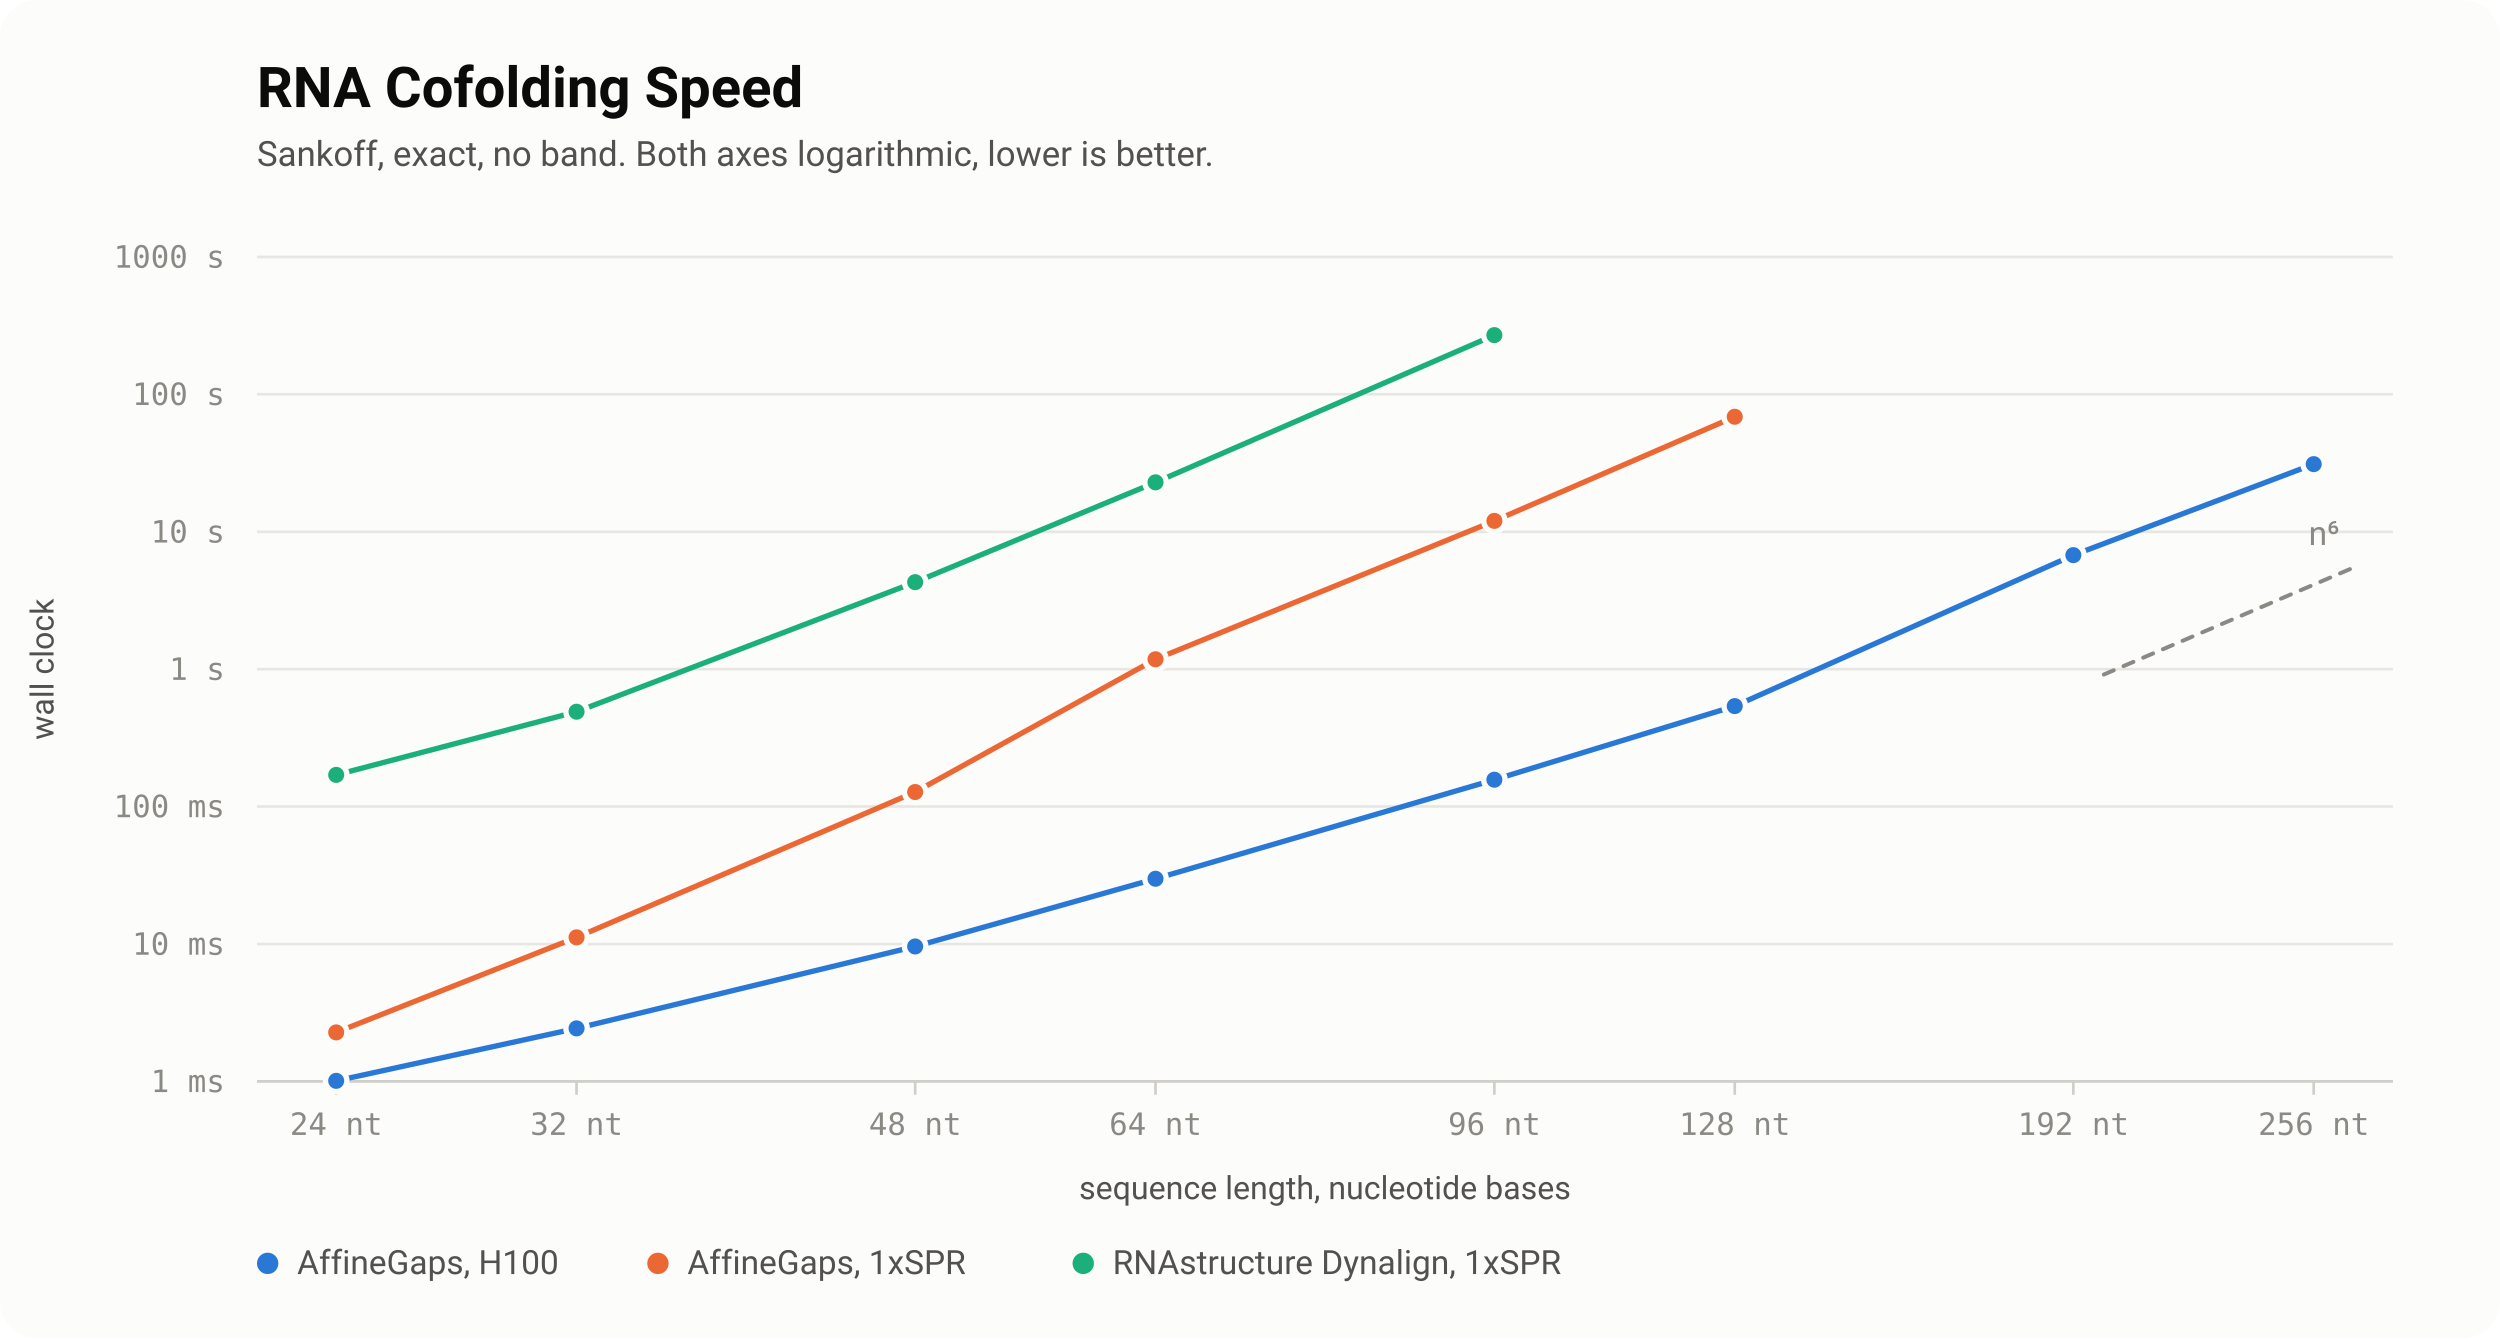
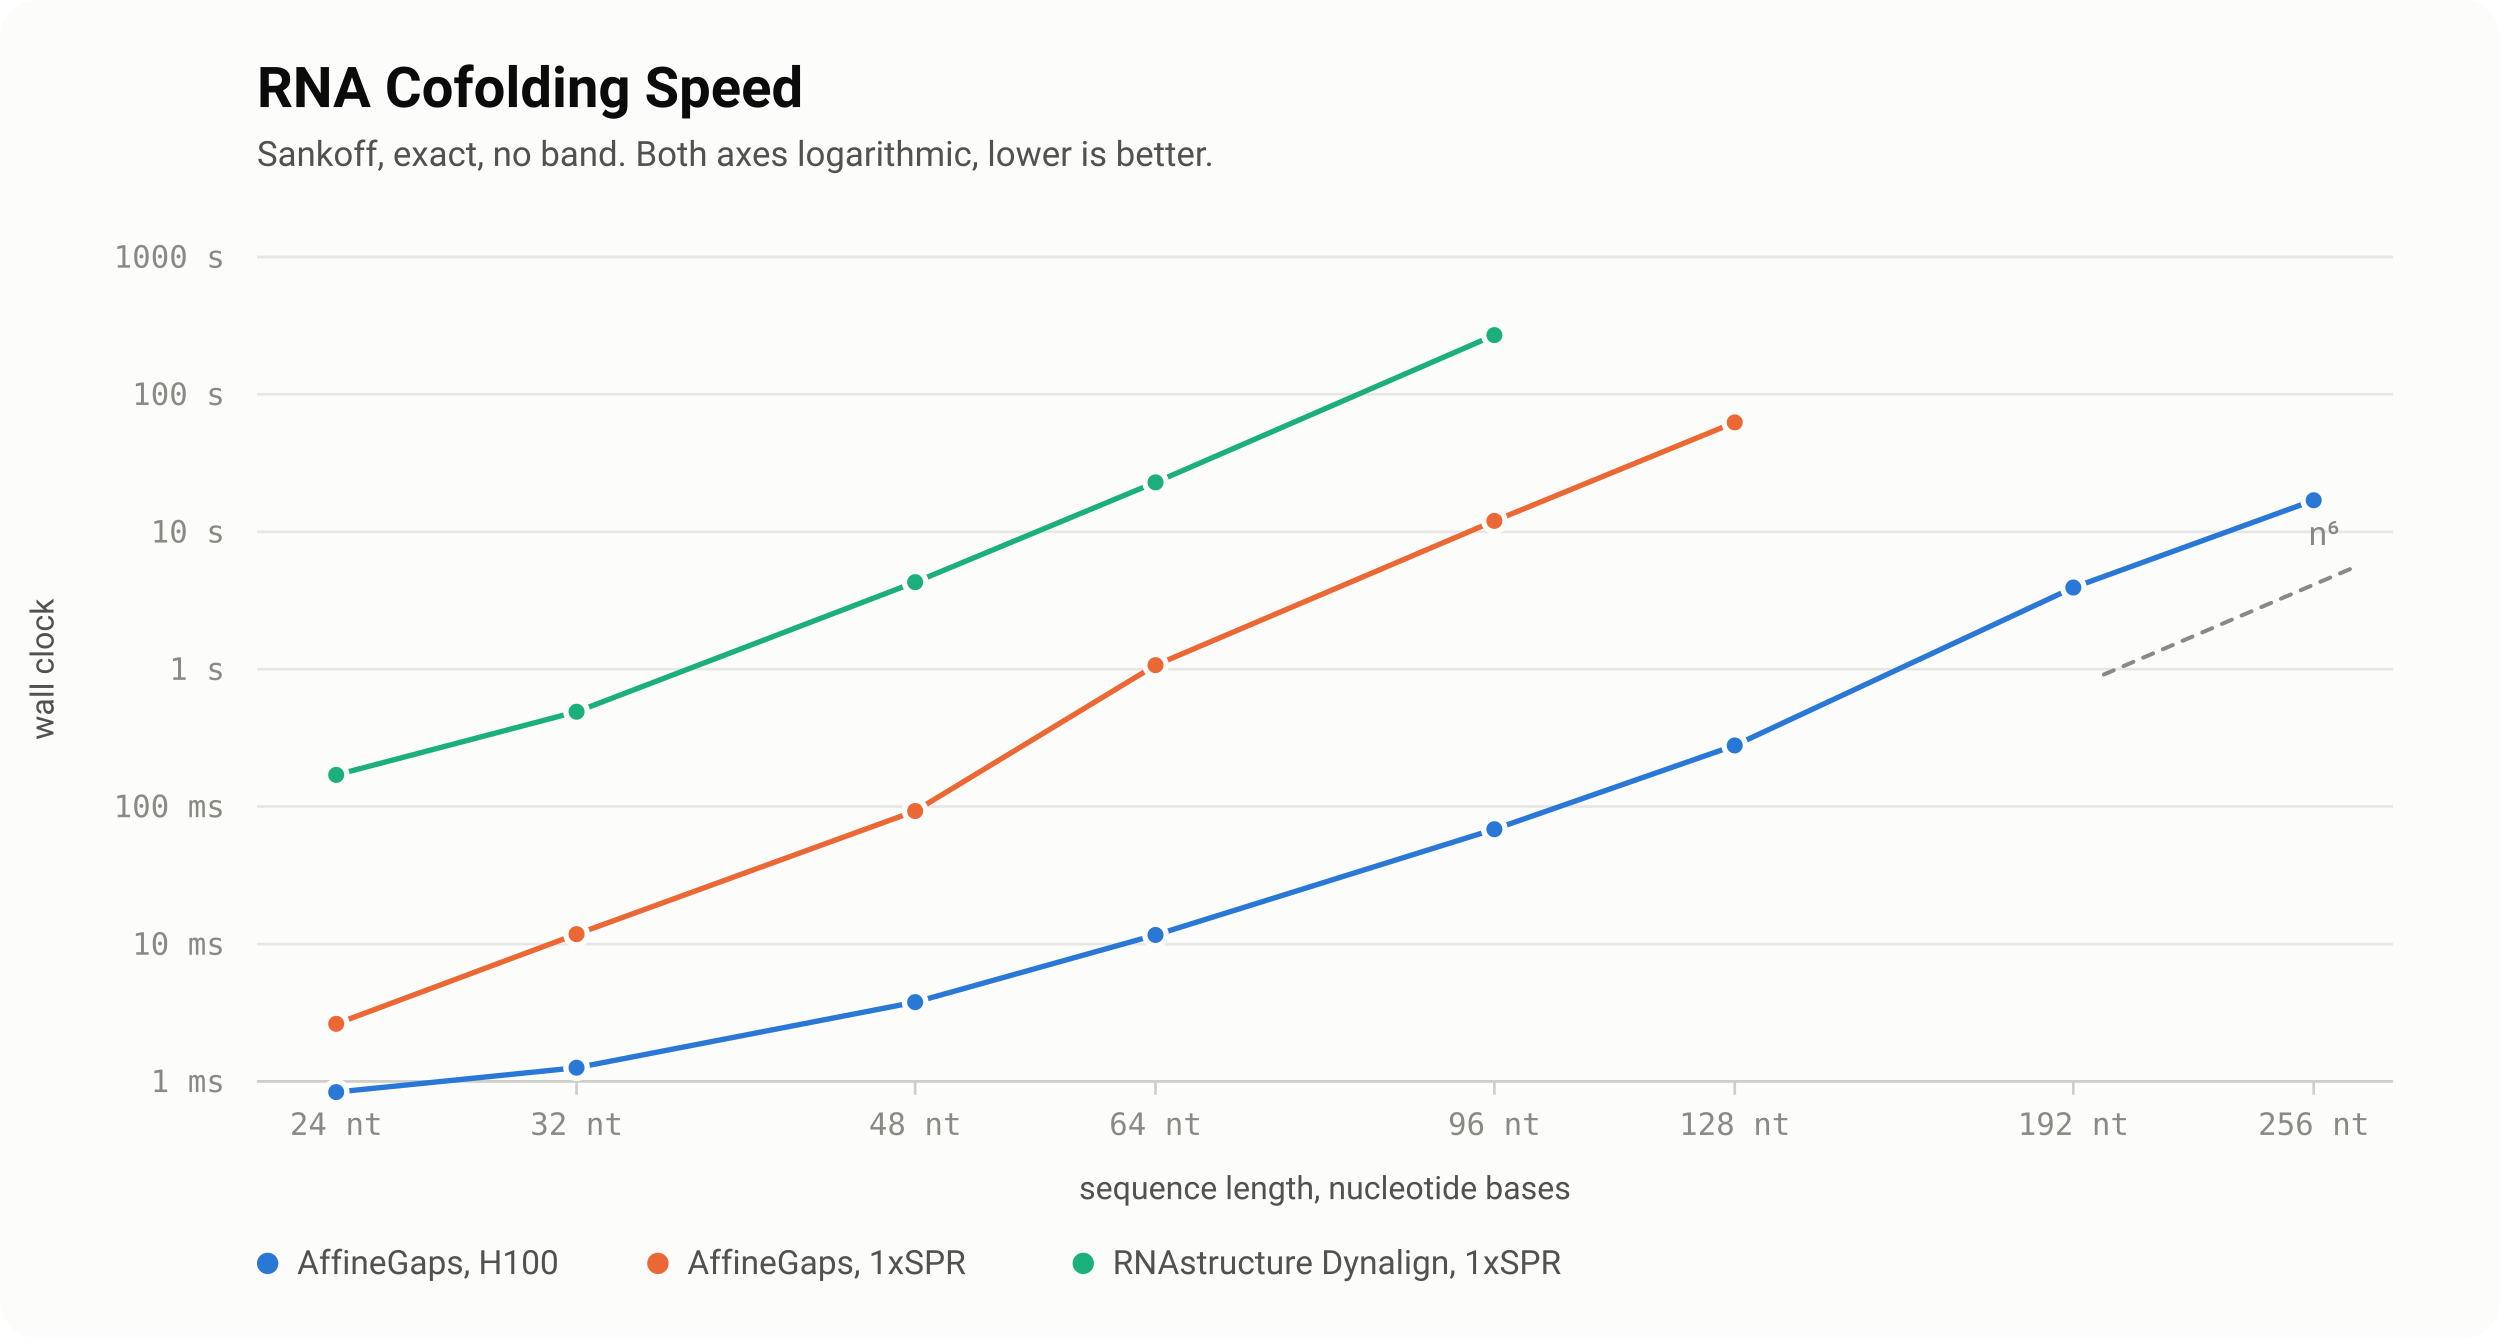
<svg xmlns="http://www.w3.org/2000/svg" width="934" height="500" viewBox="0 0 934 500" font-family="ui-sans-serif,-apple-system,'Segoe UI',Roboto,Helvetica,Arial,sans-serif" role="img" aria-label="Cofolding wall clock against input size, log-log">
  <rect width="934" height="500" rx="14" fill="#fcfcfb" />
  <text x="96" y="40" font-size="21" font-weight="650" fill="#0b0b0b">RNA Cofolding Speed</text>
  <text x="96" y="62" font-size="13" fill="#52514e">Sankoff, exact, no band. Both axes logarithmic, lower is better.</text>
  <line x1="96" y1="404.0" x2="894" y2="404.0" stroke="#e7e6e2" stroke-width="1" />
  <text x="84" y="408.0" font-size="11.5" text-anchor="end" fill="#8a8984" font-family="ui-monospace,SFMono-Regular,Menlo,Consolas,monospace">1 ms</text>
  <line x1="96" y1="352.7" x2="894" y2="352.7" stroke="#e7e6e2" stroke-width="1" />
  <text x="84" y="356.7" font-size="11.5" text-anchor="end" fill="#8a8984" font-family="ui-monospace,SFMono-Regular,Menlo,Consolas,monospace">10 ms</text>
  <line x1="96" y1="301.3" x2="894" y2="301.3" stroke="#e7e6e2" stroke-width="1" />
  <text x="84" y="305.3" font-size="11.5" text-anchor="end" fill="#8a8984" font-family="ui-monospace,SFMono-Regular,Menlo,Consolas,monospace">100 ms</text>
  <line x1="96" y1="250.0" x2="894" y2="250.0" stroke="#e7e6e2" stroke-width="1" />
  <text x="84" y="254.0" font-size="11.5" text-anchor="end" fill="#8a8984" font-family="ui-monospace,SFMono-Regular,Menlo,Consolas,monospace">1 s</text>
  <line x1="96" y1="198.7" x2="894" y2="198.7" stroke="#e7e6e2" stroke-width="1" />
  <text x="84" y="202.7" font-size="11.5" text-anchor="end" fill="#8a8984" font-family="ui-monospace,SFMono-Regular,Menlo,Consolas,monospace">10 s</text>
  <line x1="96" y1="147.3" x2="894" y2="147.3" stroke="#e7e6e2" stroke-width="1" />
  <text x="84" y="151.3" font-size="11.5" text-anchor="end" fill="#8a8984" font-family="ui-monospace,SFMono-Regular,Menlo,Consolas,monospace">100 s</text>
  <line x1="96" y1="96.0" x2="894" y2="96.0" stroke="#e7e6e2" stroke-width="1" />
  <text x="84" y="100.0" font-size="11.5" text-anchor="end" fill="#8a8984" font-family="ui-monospace,SFMono-Regular,Menlo,Consolas,monospace">1000 s</text>
  <line x1="96" y1="404" x2="894" y2="404" stroke="#cfcec9" stroke-width="1" />
  <line x1="125.6" y1="404" x2="125.6" y2="409" stroke="#cfcec9" stroke-width="1" />
  <text x="125.6" y="424" font-size="11.5" text-anchor="middle" fill="#8a8984" font-family="ui-monospace,SFMono-Regular,Menlo,Consolas,monospace">24 nt</text>
  <line x1="215.4" y1="404" x2="215.4" y2="409" stroke="#cfcec9" stroke-width="1" />
  <text x="215.4" y="424" font-size="11.5" text-anchor="middle" fill="#8a8984" font-family="ui-monospace,SFMono-Regular,Menlo,Consolas,monospace">32 nt</text>
  <line x1="341.9" y1="404" x2="341.9" y2="409" stroke="#cfcec9" stroke-width="1" />
  <text x="341.9" y="424" font-size="11.5" text-anchor="middle" fill="#8a8984" font-family="ui-monospace,SFMono-Regular,Menlo,Consolas,monospace">48 nt</text>
  <line x1="431.7" y1="404" x2="431.7" y2="409" stroke="#cfcec9" stroke-width="1" />
  <text x="431.7" y="424" font-size="11.5" text-anchor="middle" fill="#8a8984" font-family="ui-monospace,SFMono-Regular,Menlo,Consolas,monospace">64 nt</text>
  <line x1="558.3" y1="404" x2="558.3" y2="409" stroke="#cfcec9" stroke-width="1" />
  <text x="558.3" y="424" font-size="11.5" text-anchor="middle" fill="#8a8984" font-family="ui-monospace,SFMono-Regular,Menlo,Consolas,monospace">96 nt</text>
  <line x1="648.1" y1="404" x2="648.1" y2="409" stroke="#cfcec9" stroke-width="1" />
  <text x="648.1" y="424" font-size="11.5" text-anchor="middle" fill="#8a8984" font-family="ui-monospace,SFMono-Regular,Menlo,Consolas,monospace">128 nt</text>
  <line x1="774.6" y1="404" x2="774.6" y2="409" stroke="#cfcec9" stroke-width="1" />
  <text x="774.6" y="424" font-size="11.5" text-anchor="middle" fill="#8a8984" font-family="ui-monospace,SFMono-Regular,Menlo,Consolas,monospace">192 nt</text>
  <line x1="864.4" y1="404" x2="864.4" y2="409" stroke="#cfcec9" stroke-width="1" />
  <text x="864.4" y="424" font-size="11.5" text-anchor="middle" fill="#8a8984" font-family="ui-monospace,SFMono-Regular,Menlo,Consolas,monospace">256 nt</text>
  <text x="495" y="448" font-size="12" text-anchor="middle" fill="#52514e">sequence length, nucleotide bases</text>
  <text x="20" y="250" font-size="12" text-anchor="middle" fill="#52514e" transform="rotate(-90 20 250)">wall clock</text>
  <line x1="786.0" y1="252.0" x2="878.0" y2="212.6" stroke="#8a8984" stroke-width="1.5" stroke-dasharray="4 4" stroke-linecap="round" />
  <text x="874.0" y="203.6" font-size="12.5" text-anchor="end" fill="#8a8984">n⁶</text>
-   <path d="M125.6,403.8 L215.4,384.2 L341.9,353.6 L431.7,328.3 L558.3,291.3 L648.1,263.8 L774.6,207.4 L864.4,173.4" fill="none" stroke="#2a78d6" stroke-width="2" stroke-linecap="round" stroke-linejoin="round" />
-   <circle cx="125.6" cy="403.8" r="4" fill="#2a78d6" stroke="#fcfcfb" stroke-width="2" />
-   <circle cx="215.4" cy="384.2" r="4" fill="#2a78d6" stroke="#fcfcfb" stroke-width="2" />
-   <circle cx="341.9" cy="353.6" r="4" fill="#2a78d6" stroke="#fcfcfb" stroke-width="2" />
-   <circle cx="431.7" cy="328.3" r="4" fill="#2a78d6" stroke="#fcfcfb" stroke-width="2" />
-   <circle cx="558.3" cy="291.3" r="4" fill="#2a78d6" stroke="#fcfcfb" stroke-width="2" />
-   <circle cx="648.1" cy="263.8" r="4" fill="#2a78d6" stroke="#fcfcfb" stroke-width="2" />
-   <circle cx="774.6" cy="207.4" r="4" fill="#2a78d6" stroke="#fcfcfb" stroke-width="2" />
-   <circle cx="864.4" cy="173.4" r="4" fill="#2a78d6" stroke="#fcfcfb" stroke-width="2" />
-   <path d="M125.6,385.7 L215.4,350.2 L341.9,295.9 L431.7,246.3 L558.3,194.6 L648.1,155.7" fill="none" stroke="#eb6834" stroke-width="2" stroke-linecap="round" stroke-linejoin="round" />
-   <circle cx="125.6" cy="385.7" r="4" fill="#eb6834" stroke="#fcfcfb" stroke-width="2" />
-   <circle cx="215.4" cy="350.2" r="4" fill="#eb6834" stroke="#fcfcfb" stroke-width="2" />
-   <circle cx="341.9" cy="295.9" r="4" fill="#eb6834" stroke="#fcfcfb" stroke-width="2" />
-   <circle cx="431.7" cy="246.3" r="4" fill="#eb6834" stroke="#fcfcfb" stroke-width="2" />
+   <path d="M125.6,408.0 L215.4,398.9 L341.9,374.4 L431.7,349.3 L558.3,309.8 L648.1,278.5 L774.6,219.5 L864.4,186.9" fill="none" stroke="#2a78d6" stroke-width="2" stroke-linecap="round" stroke-linejoin="round" />
+   <circle cx="125.6" cy="408.0" r="4" fill="#2a78d6" stroke="#fcfcfb" stroke-width="2" />
+   <circle cx="215.4" cy="398.9" r="4" fill="#2a78d6" stroke="#fcfcfb" stroke-width="2" />
+   <circle cx="341.9" cy="374.4" r="4" fill="#2a78d6" stroke="#fcfcfb" stroke-width="2" />
+   <circle cx="431.7" cy="349.3" r="4" fill="#2a78d6" stroke="#fcfcfb" stroke-width="2" />
+   <circle cx="558.3" cy="309.8" r="4" fill="#2a78d6" stroke="#fcfcfb" stroke-width="2" />
+   <circle cx="648.1" cy="278.5" r="4" fill="#2a78d6" stroke="#fcfcfb" stroke-width="2" />
+   <circle cx="774.6" cy="219.5" r="4" fill="#2a78d6" stroke="#fcfcfb" stroke-width="2" />
+   <circle cx="864.4" cy="186.9" r="4" fill="#2a78d6" stroke="#fcfcfb" stroke-width="2" />
+   <path d="M125.6,382.5 L215.4,349.0 L341.9,303.0 L431.7,248.5 L558.3,194.6 L648.1,157.8" fill="none" stroke="#eb6834" stroke-width="2" stroke-linecap="round" stroke-linejoin="round" />
+   <circle cx="125.6" cy="382.5" r="4" fill="#eb6834" stroke="#fcfcfb" stroke-width="2" />
+   <circle cx="215.4" cy="349.0" r="4" fill="#eb6834" stroke="#fcfcfb" stroke-width="2" />
+   <circle cx="341.9" cy="303.0" r="4" fill="#eb6834" stroke="#fcfcfb" stroke-width="2" />
+   <circle cx="431.7" cy="248.5" r="4" fill="#eb6834" stroke="#fcfcfb" stroke-width="2" />
  <circle cx="558.3" cy="194.6" r="4" fill="#eb6834" stroke="#fcfcfb" stroke-width="2" />
-   <circle cx="648.1" cy="155.7" r="4" fill="#eb6834" stroke="#fcfcfb" stroke-width="2" />
+   <circle cx="648.1" cy="157.8" r="4" fill="#eb6834" stroke="#fcfcfb" stroke-width="2" />
  <path d="M125.6,289.5 L215.4,265.9 L341.9,217.5 L431.7,180.2 L558.3,125.2" fill="none" stroke="#1baf7a" stroke-width="2" stroke-linecap="round" stroke-linejoin="round" />
  <circle cx="125.6" cy="289.5" r="4" fill="#1baf7a" stroke="#fcfcfb" stroke-width="2" />
  <circle cx="215.4" cy="265.9" r="4" fill="#1baf7a" stroke="#fcfcfb" stroke-width="2" />
  <circle cx="341.9" cy="217.5" r="4" fill="#1baf7a" stroke="#fcfcfb" stroke-width="2" />
  <circle cx="431.7" cy="180.2" r="4" fill="#1baf7a" stroke="#fcfcfb" stroke-width="2" />
  <circle cx="558.3" cy="125.2" r="4" fill="#1baf7a" stroke="#fcfcfb" stroke-width="2" />
  <circle cx="100" cy="472" r="4" fill="#2a78d6" />
  <text x="111" y="476" font-size="12.5" fill="#52514e">AffineGaps, H100</text>
  <circle cx="245.8" cy="472" r="4" fill="#eb6834" />
  <text x="256.8" y="476" font-size="12.5" fill="#52514e">AffineGaps, 1xSPR</text>
  <circle cx="404.7" cy="472" r="4" fill="#1baf7a" />
  <text x="415.7" y="476" font-size="12.5" fill="#52514e">RNAstructure Dynalign, 1xSPR</text>
</svg>
